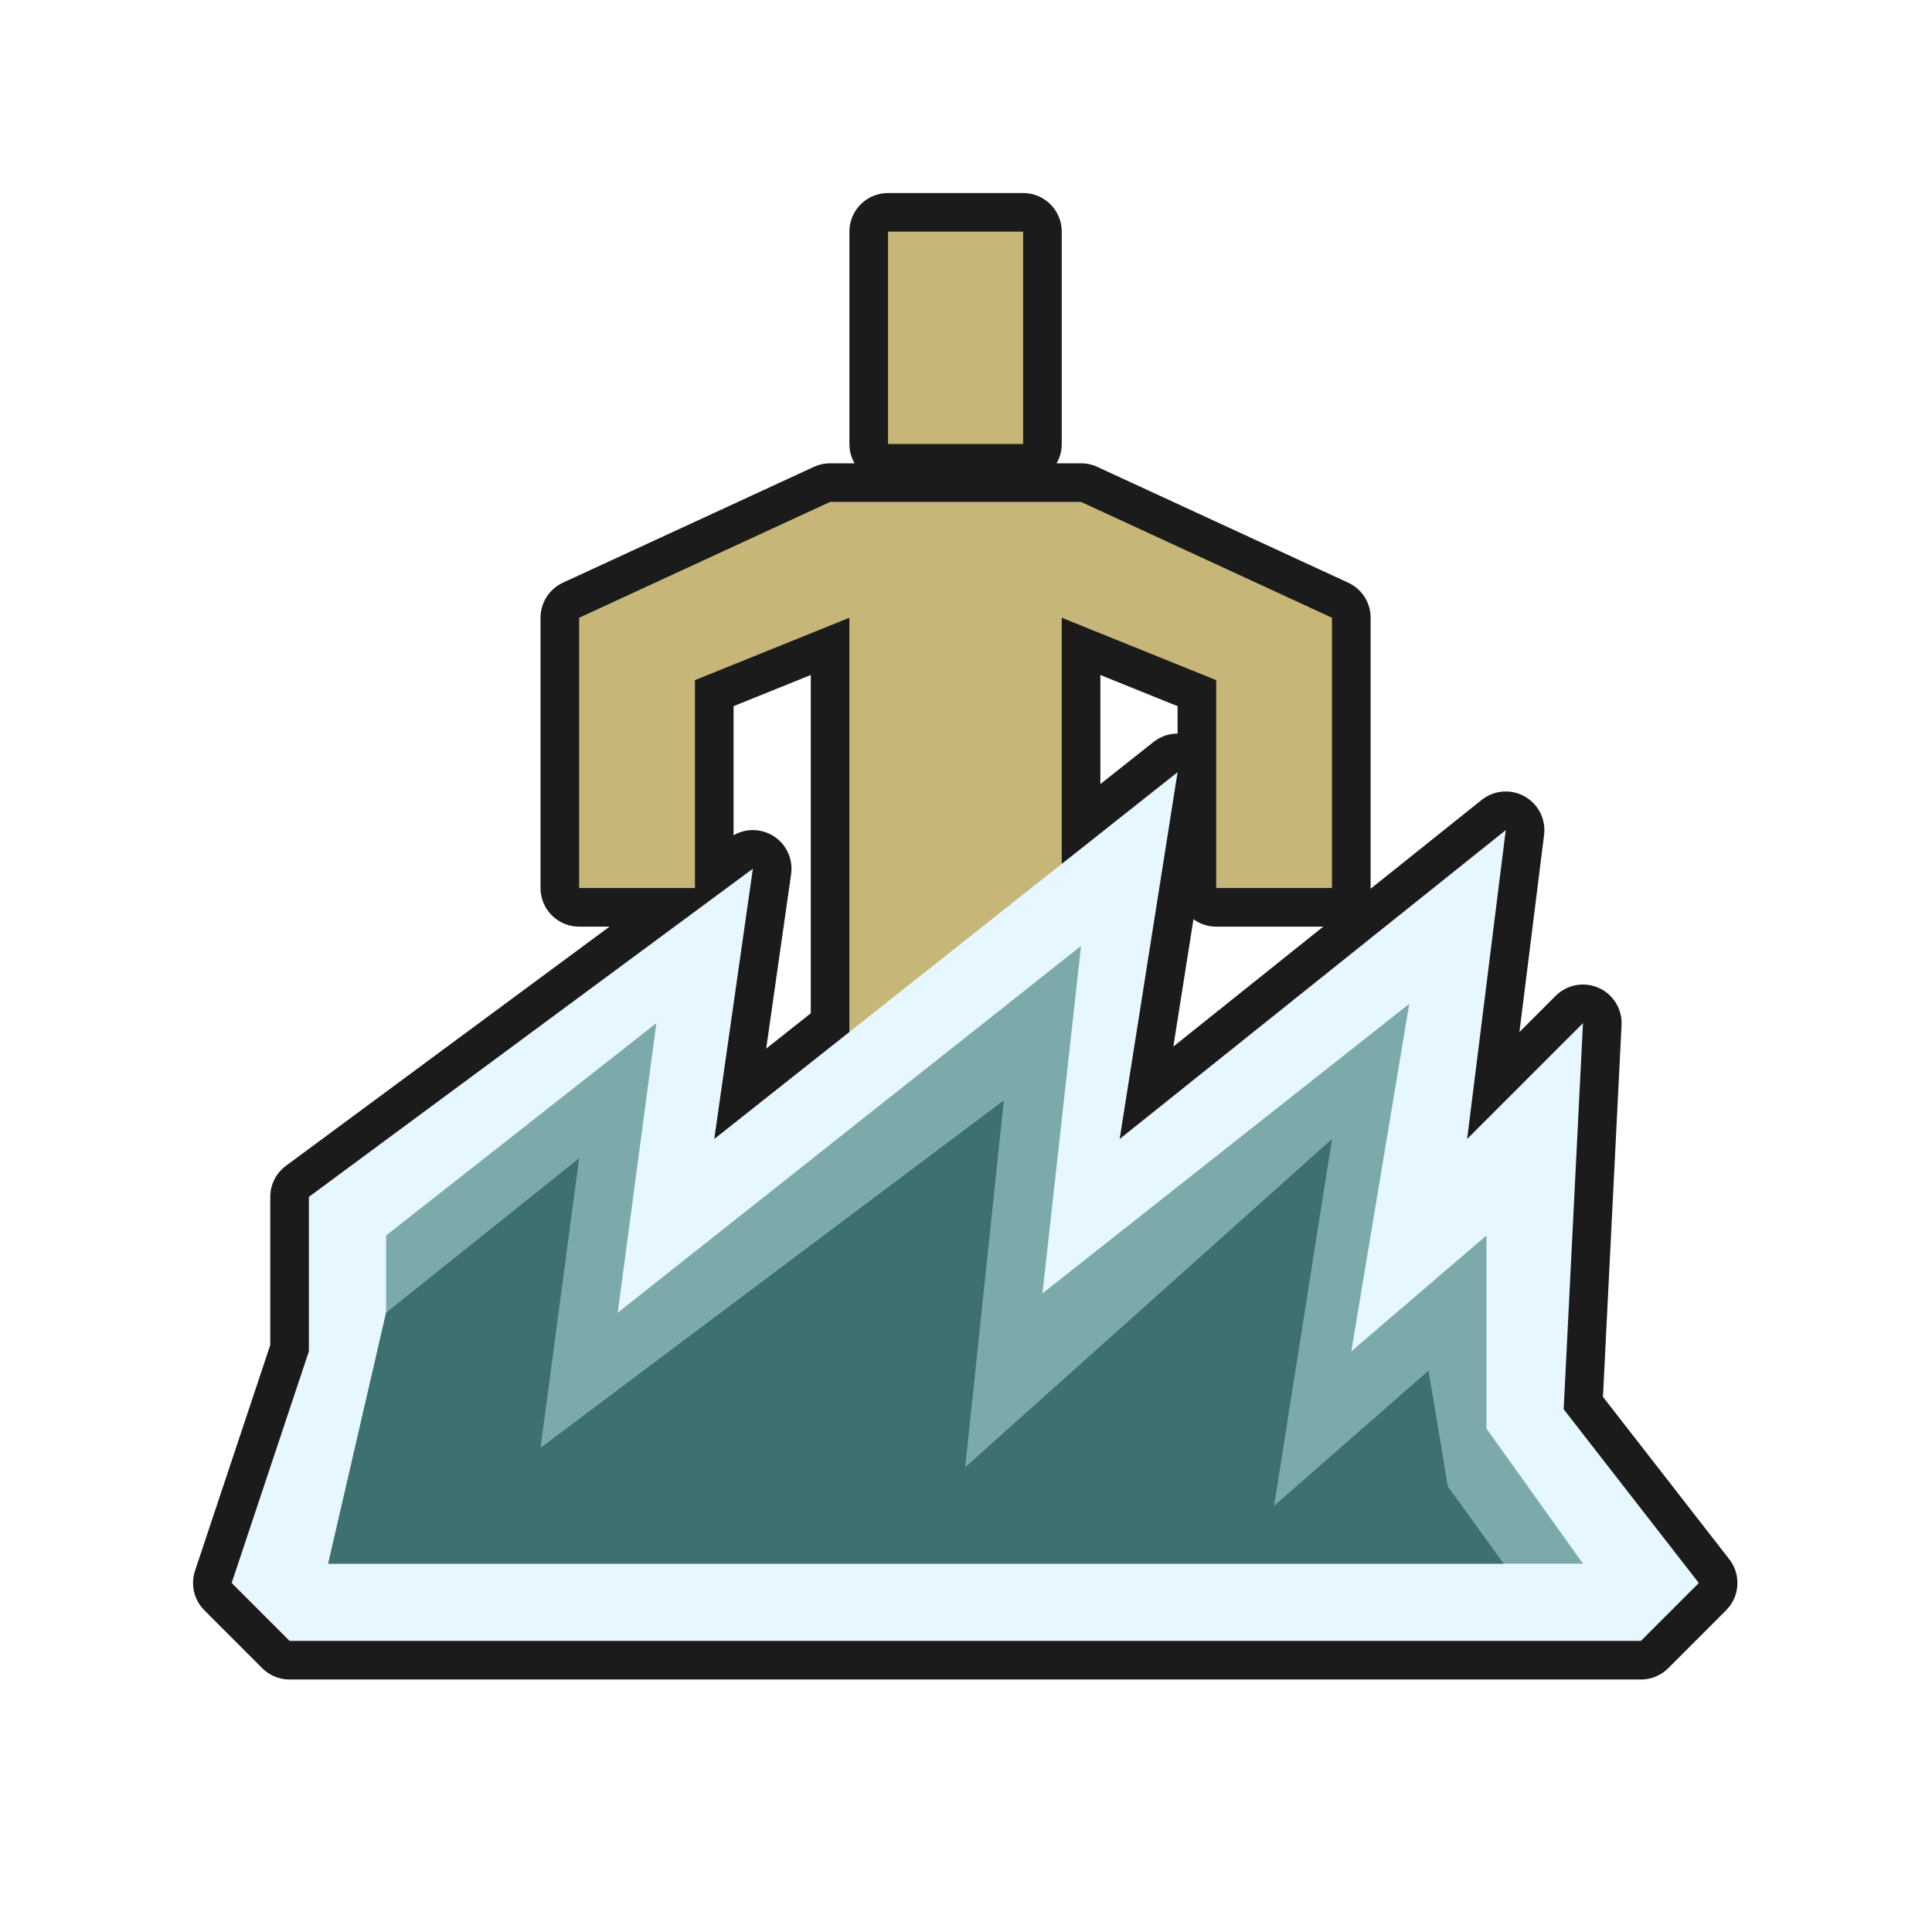
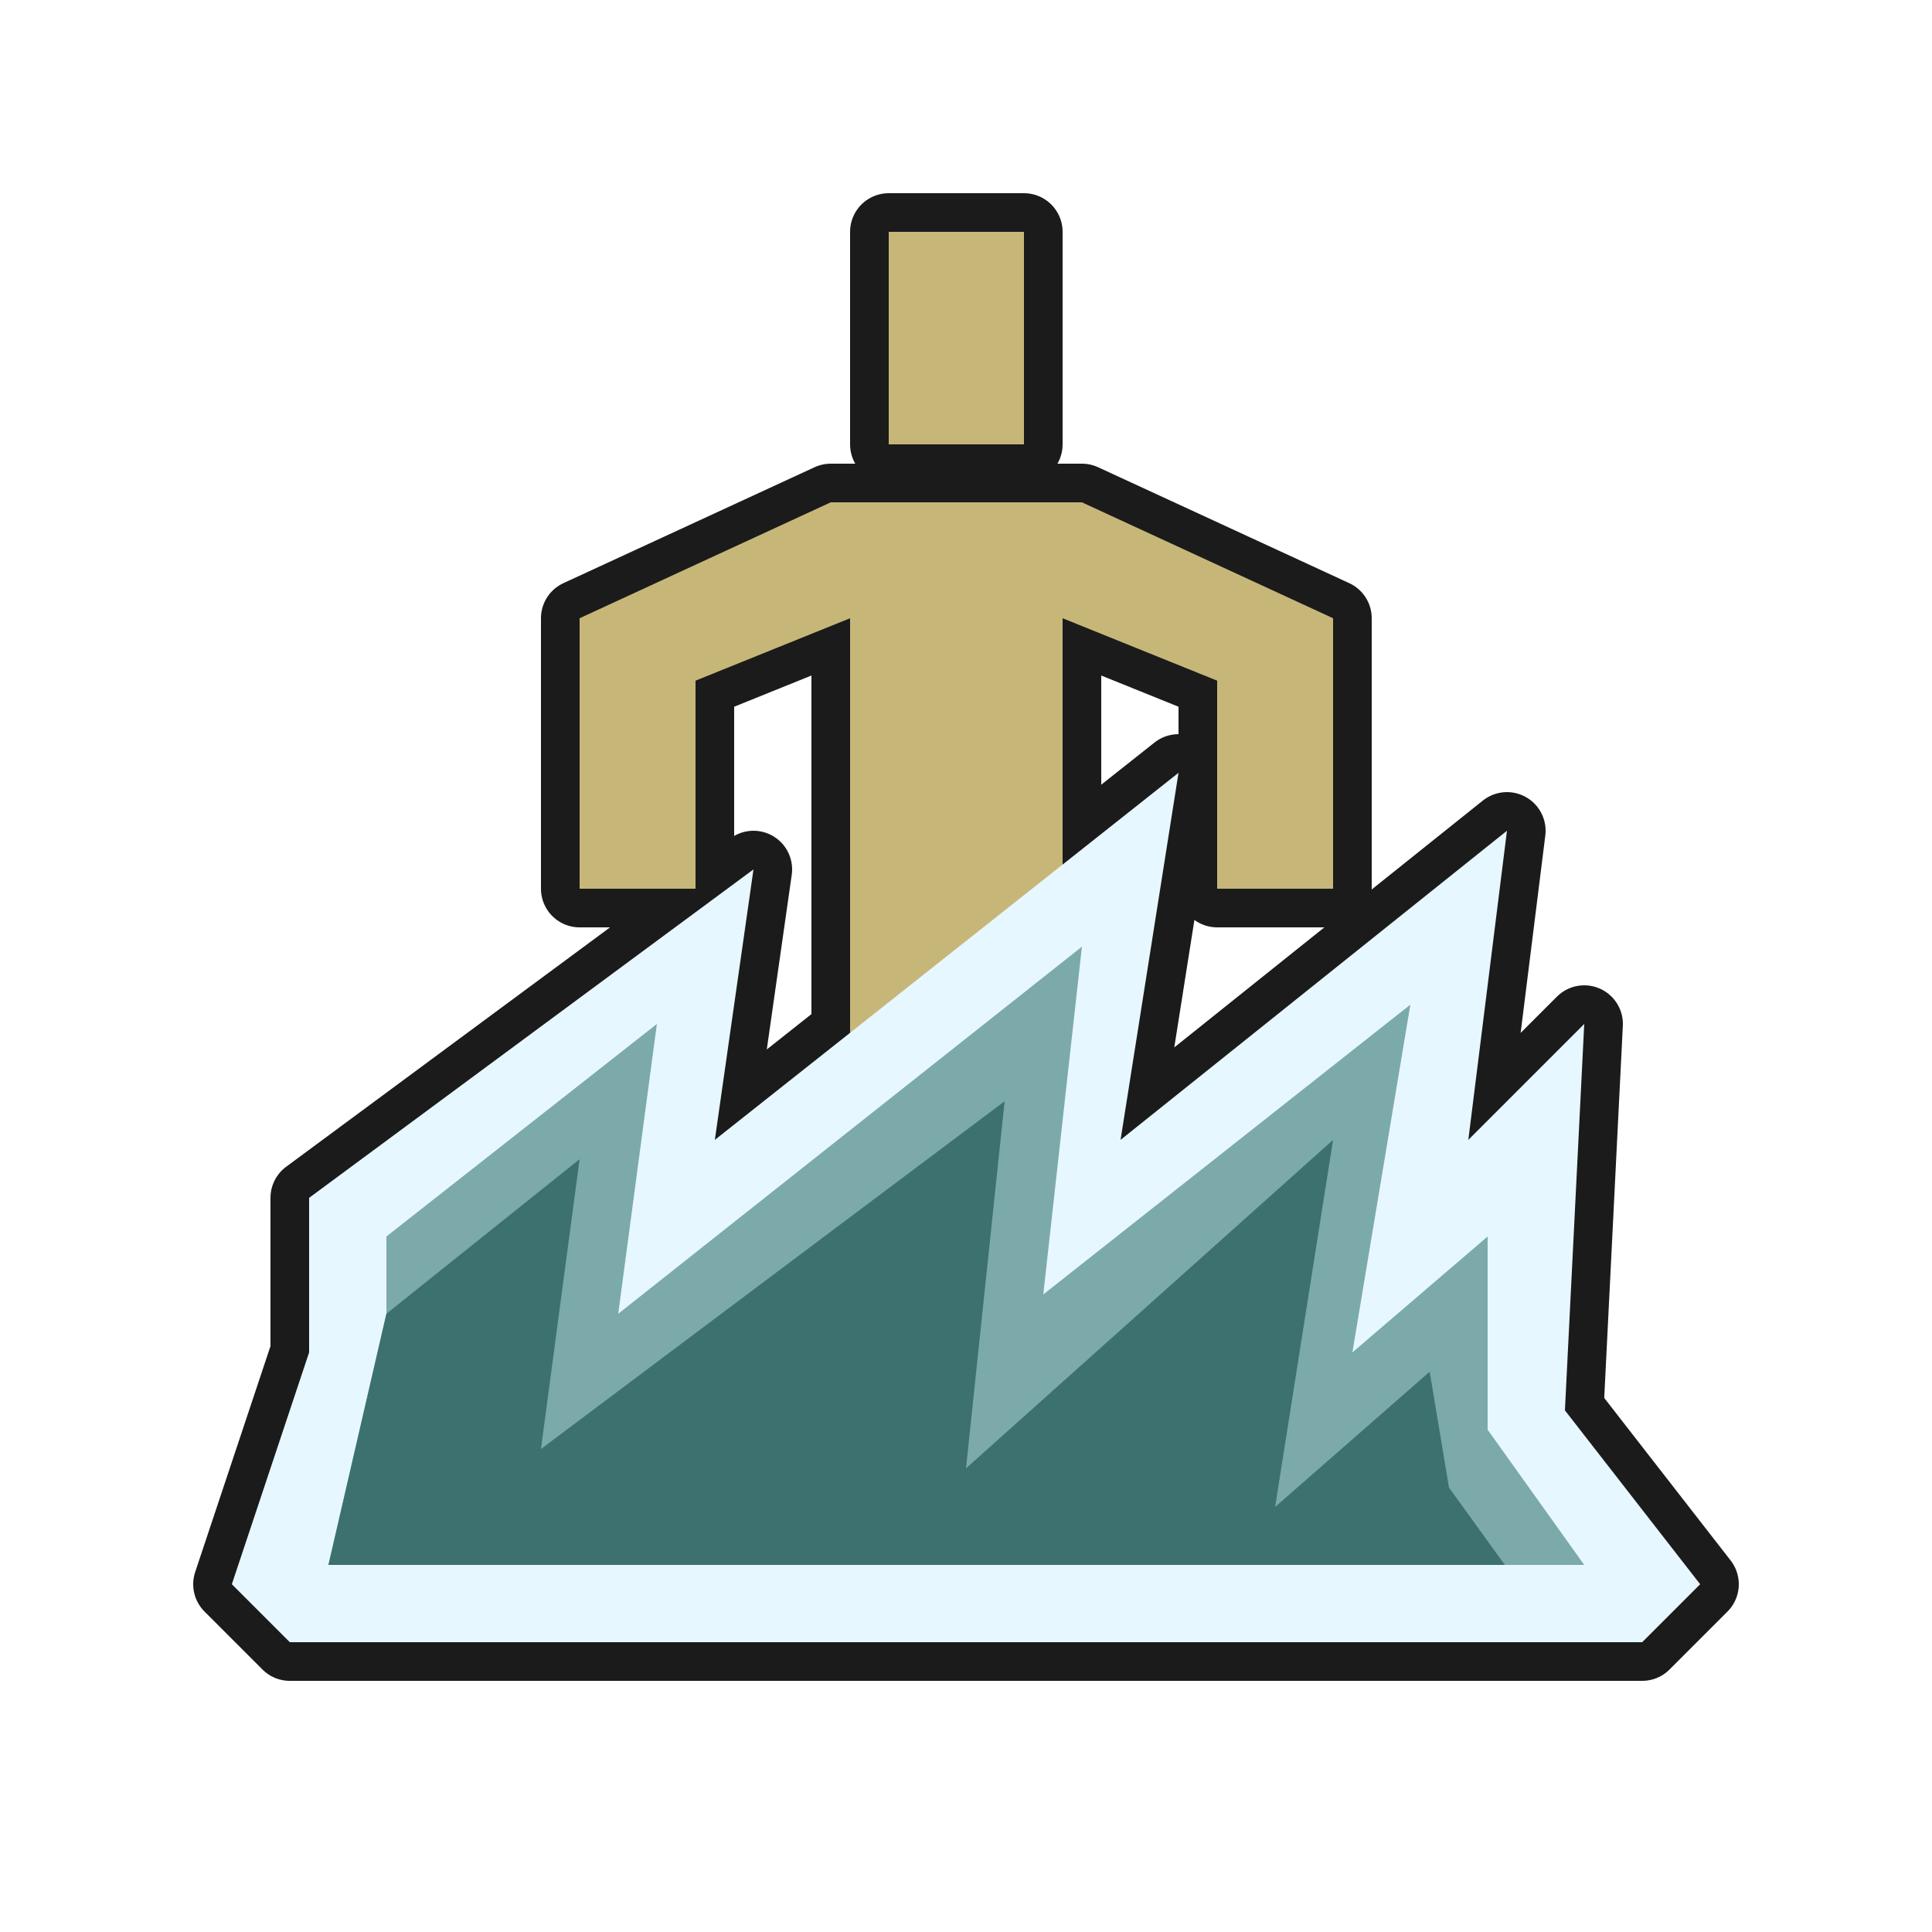
- <svg xmlns="http://www.w3.org/2000/svg" width="100%" height="100%" viewBox="0 0 417 417" version="1.1" xml:space="preserve" style="fill-rule:evenodd;clip-rule:evenodd;stroke-linecap:square;stroke-linejoin:round;stroke-miterlimit:1.5;">
+ <svg xmlns="http://www.w3.org/2000/svg" width="100%" height="100%" viewBox="0 0 100 100" version="1.1" xml:space="preserve" style="fill-rule:evenodd;clip-rule:evenodd;stroke-linecap:square;stroke-linejoin:round;stroke-miterlimit:1.5;">
  <g id="Frostblight">
-     <path id="shadow" d="M229.167,186.458l25,-19.791l-12.5,79.166l83.333,-66.666l-8.333,66.666l25,-25l-4.167,83.334l29.167,37.5l-12.5,12.5l-291.667,-0l-12.5,-12.5l16.667,-50l-0,-33.334l95.833,-70.833l-8.333,58.333l29.166,-23.09l0,-89.41l-33.333,13.462l0,44.872l-25,-0l0,-58.334l54.167,-25l54.166,0l54.167,25l0,58.334l-25,-0l0,-44.872l-33.333,-13.462l-0,53.125Zm-8.334,-136.458l0,45.833l-29.166,0l-0,-45.833l29.166,-0Z" style="fill:none;stroke:#1b1b1b;stroke-width:16.67px;" />
-     <path d="M229.167,186.458l25,-19.791l-12.5,79.166l83.333,-66.666l-8.333,66.666l25,-25l-4.167,83.334l29.167,37.5l-12.5,12.5l-291.667,-0l-12.5,-12.5l16.667,-50l-0,-33.334l95.833,-70.833l-8.333,58.333l29.166,-23.09l0,-89.41l-33.333,13.462l0,44.872l-25,-0l0,-58.334l54.167,-25l54.166,0l54.167,25l0,58.334l-25,-0l0,-44.872l-33.333,-13.462l-0,53.125Zm-8.334,-136.458l0,45.833l-29.166,0l-0,-45.833l29.166,-0Z" style="fill:#1b1b1b;" />
-     <path id="color_04" d="M125,133.333l54.167,-25l54.166,0l54.167,25l0,58.334l-25,-0l0,-44.872l-33.333,-13.462l-0,129.167l-45.834,0l0,-129.167l-33.333,13.462l0,44.872l-25,-0l0,-58.334Zm95.833,-83.333l0,45.833l-29.166,0l-0,-45.833l29.166,0Z" style="fill:#c6b779;" />
-     <path id="color_03" d="M66.667,258.333l95.833,-70.833l-8.333,58.333l100,-79.166l-12.5,79.166l83.333,-66.666l-8.333,66.666l25,-25l-4.167,83.334l29.167,37.5l-12.5,12.5l-291.667,-0l-12.5,-12.5l16.667,-50l-0,-33.334Z" style="fill:#e7f7ff;" />
-     <path id="color_02" d="M83.333,266.667l58.334,-45.834l-8.334,62.5l100,-79.166l-8.333,75l79.167,-62.5l-12.5,75l29.166,-25l0,41.666l20.834,29.167l-270.834,0l12.5,-54.167l0,-16.666Z" style="fill:#7caaab;" />
-     <path id="color_01" d="M125,250l-8.333,62.5l100,-75l-8.334,79.167l79.167,-70.834l-12.5,79.167l33.333,-29.167l4.167,25l12.056,16.667l-253.723,0l12.5,-54.167l41.667,-33.333Z" style="fill:#3c7170;" />
+     <path id="shadow" d="M55,44.75l6,-4.75l-3,19l20,-16l-2,16l6,-6l-1,20l7,9l-3,3l-70,0l-3,-3l4,-12l0,-8l23,-17l-2,14l7,-5.542l0,-21.458l-8,3.231l0,10.769l-6,0l0,-14l13,-6l13,0l13,6l0,14l-6,0l0,-10.769l-8,-3.231l0,12.75Zm-2,-32.75l0,11l-7,0l0,-11l7,0Z" style="fill:none;stroke:#1b1b1b;stroke-width:4px;" />
+     <path d="M55,44.75l6,-4.75l-3,19l20,-16l-2,16l6,-6l-1,20l7,9l-3,3l-70,0l-3,-3l4,-12l0,-8l23,-17l-2,14l7,-5.542l0,-21.458l-8,3.231l0,10.769l-6,0l0,-14l13,-6l13,0l13,6l0,14l-6,0l0,-10.769l-8,-3.231l0,12.75Zm-2,-32.75l0,11l-7,0l0,-11l7,0Z" style="fill:#1b1b1b;" />
+     <path id="color_04" d="M30,32l13,-6l13,0l13,6l0,14l-6,0l0,-10.769l-8,-3.231l0,31l-11,0l0,-31l-8,3.231l0,10.769l-6,0l0,-14Zm23,-20l0,11l-7,0l0,-11l7,0Z" style="fill:#c6b779;" />
+     <path id="color_03" d="M16,62l23,-17l-2,14l24,-19l-3,19l20,-16l-2,16l6,-6l-1,20l7,9l-3,3l-70,0l-3,-3l4,-12l0,-8Z" style="fill:#e7f7ff;" />
+     <path id="color_02" d="M20,64l14,-11l-2,15l24,-19l-2,18l19,-15l-3,18l7,-6l0,10l5,7l-65,0l3,-13l0,-4Z" style="fill:#7caaab;" />
+     <path id="color_01" d="M30,60l-2,15l24,-18l-2,19l19,-17l-3,19l8,-7l1,6l2.893,4l-60.893,0l3,-13l10,-8Z" style="fill:#3c7170;" />
  </g>
</svg>
